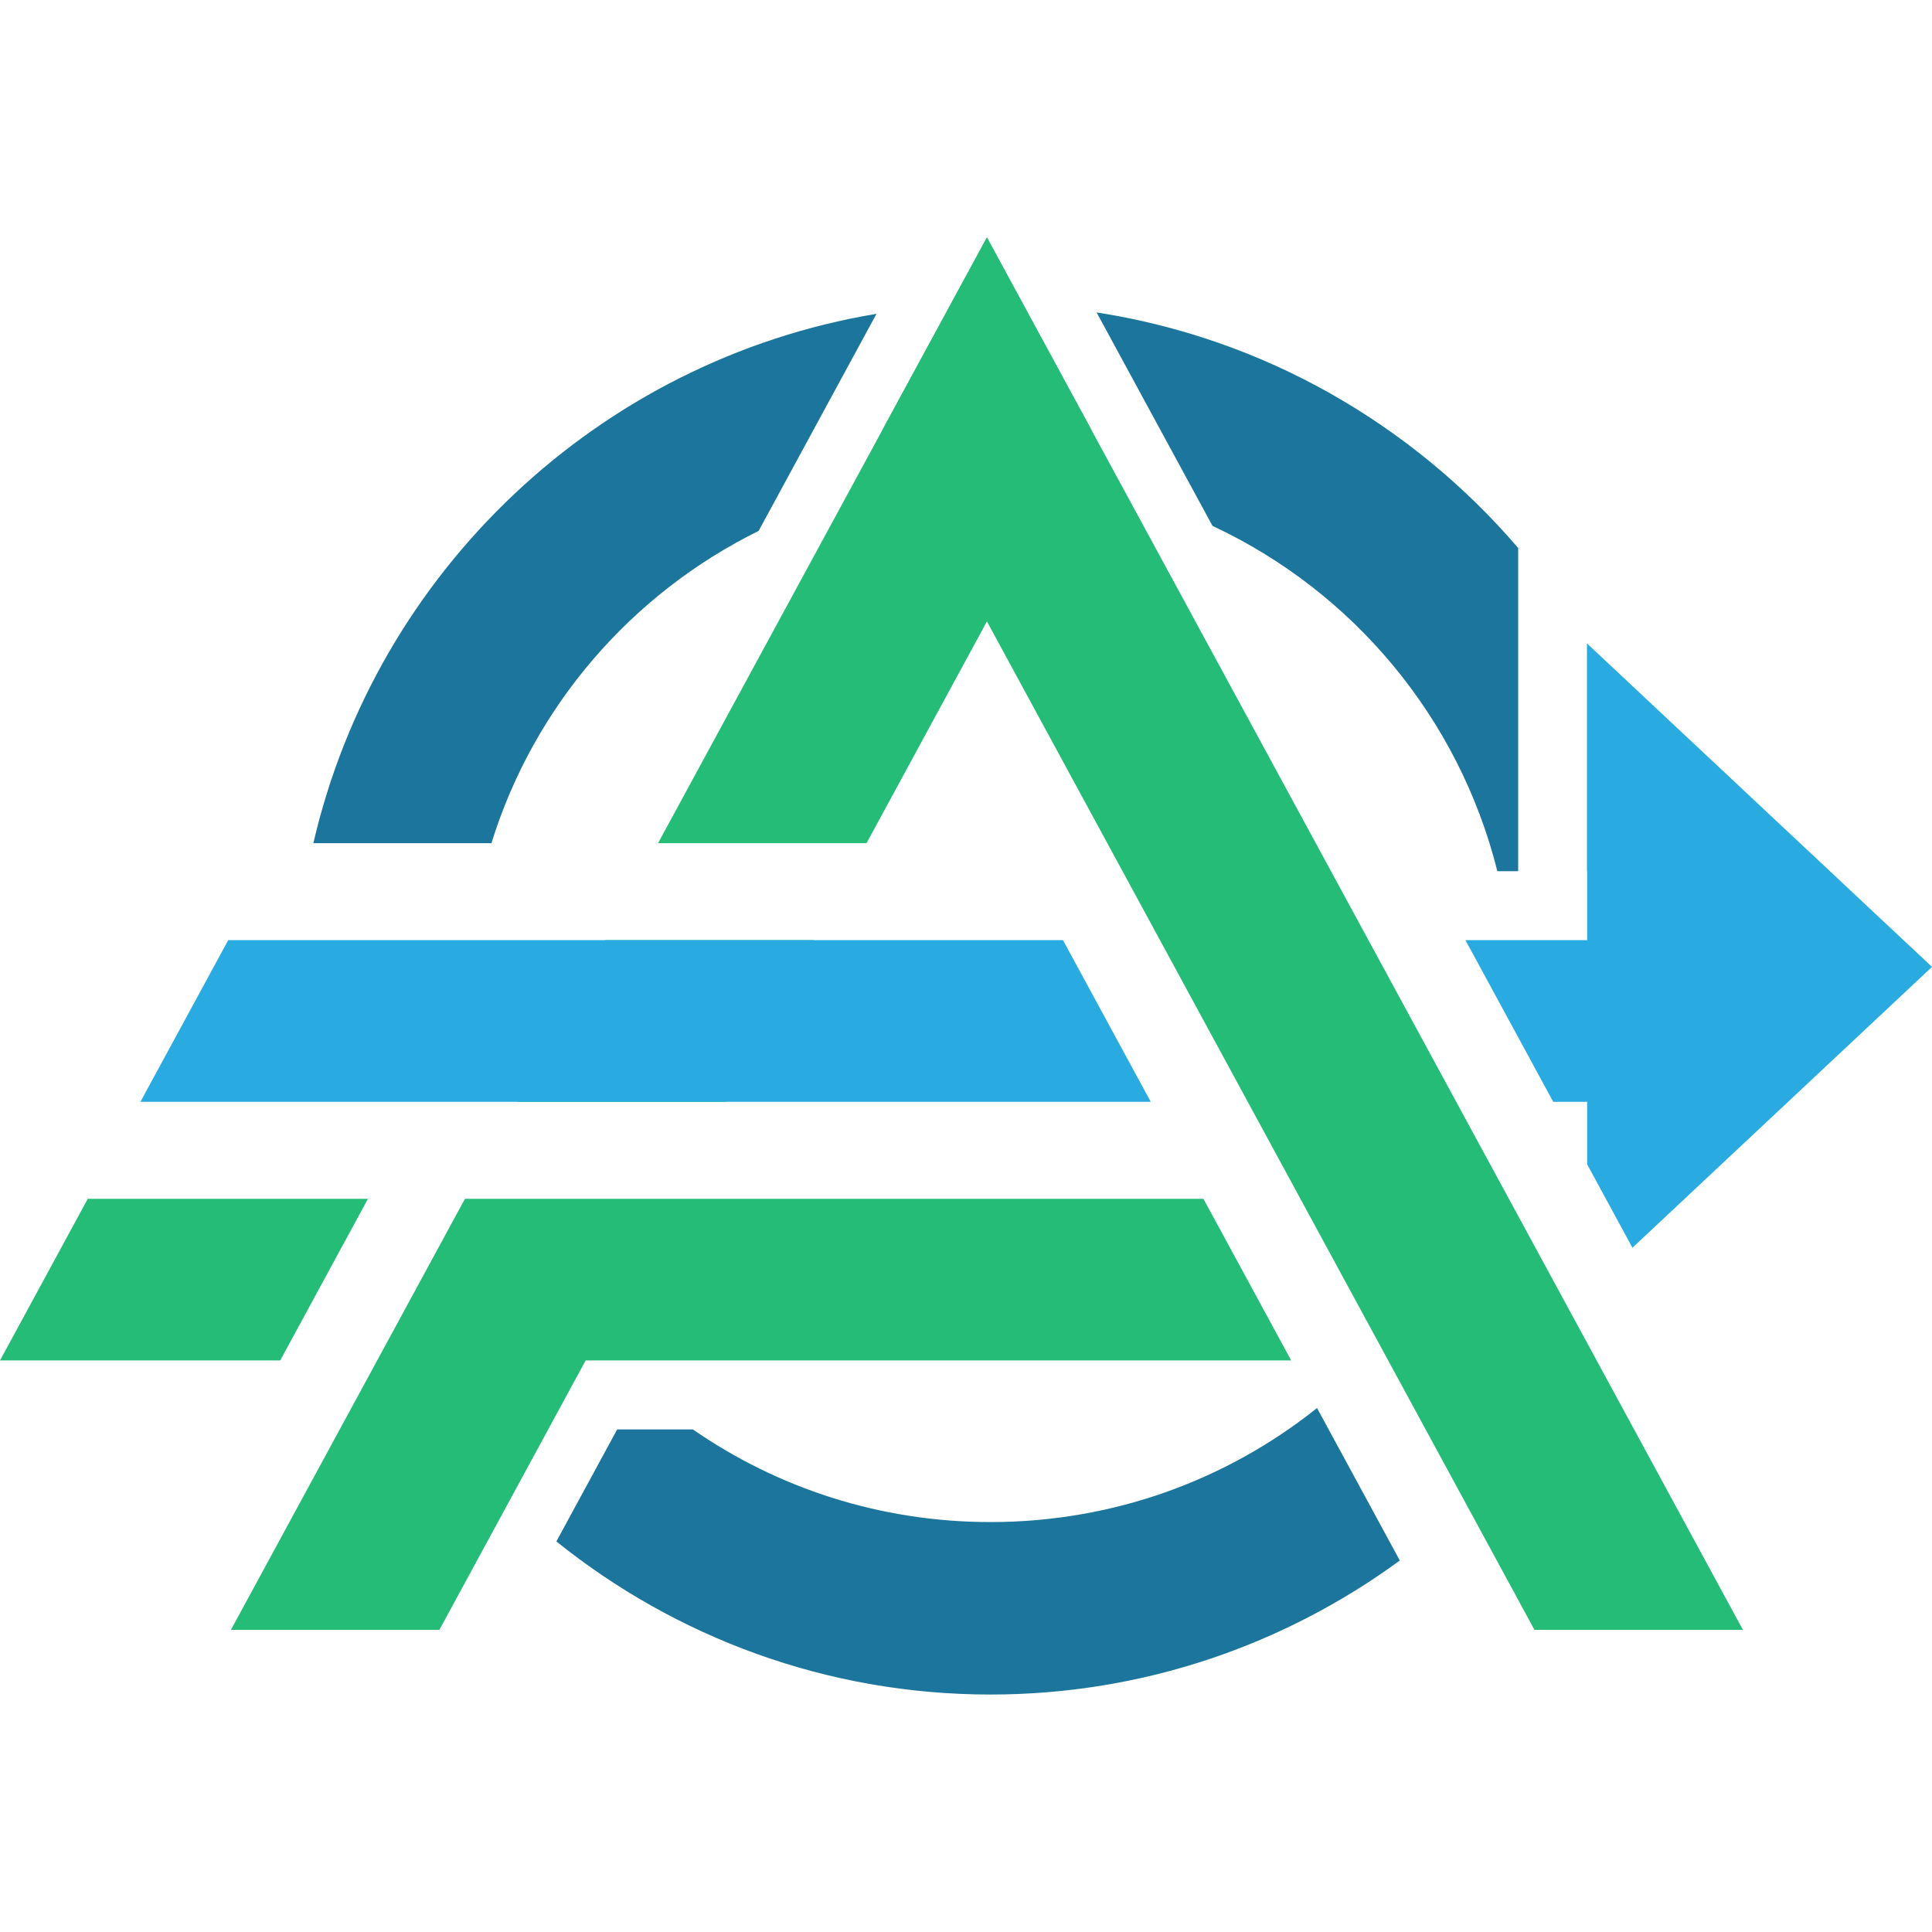
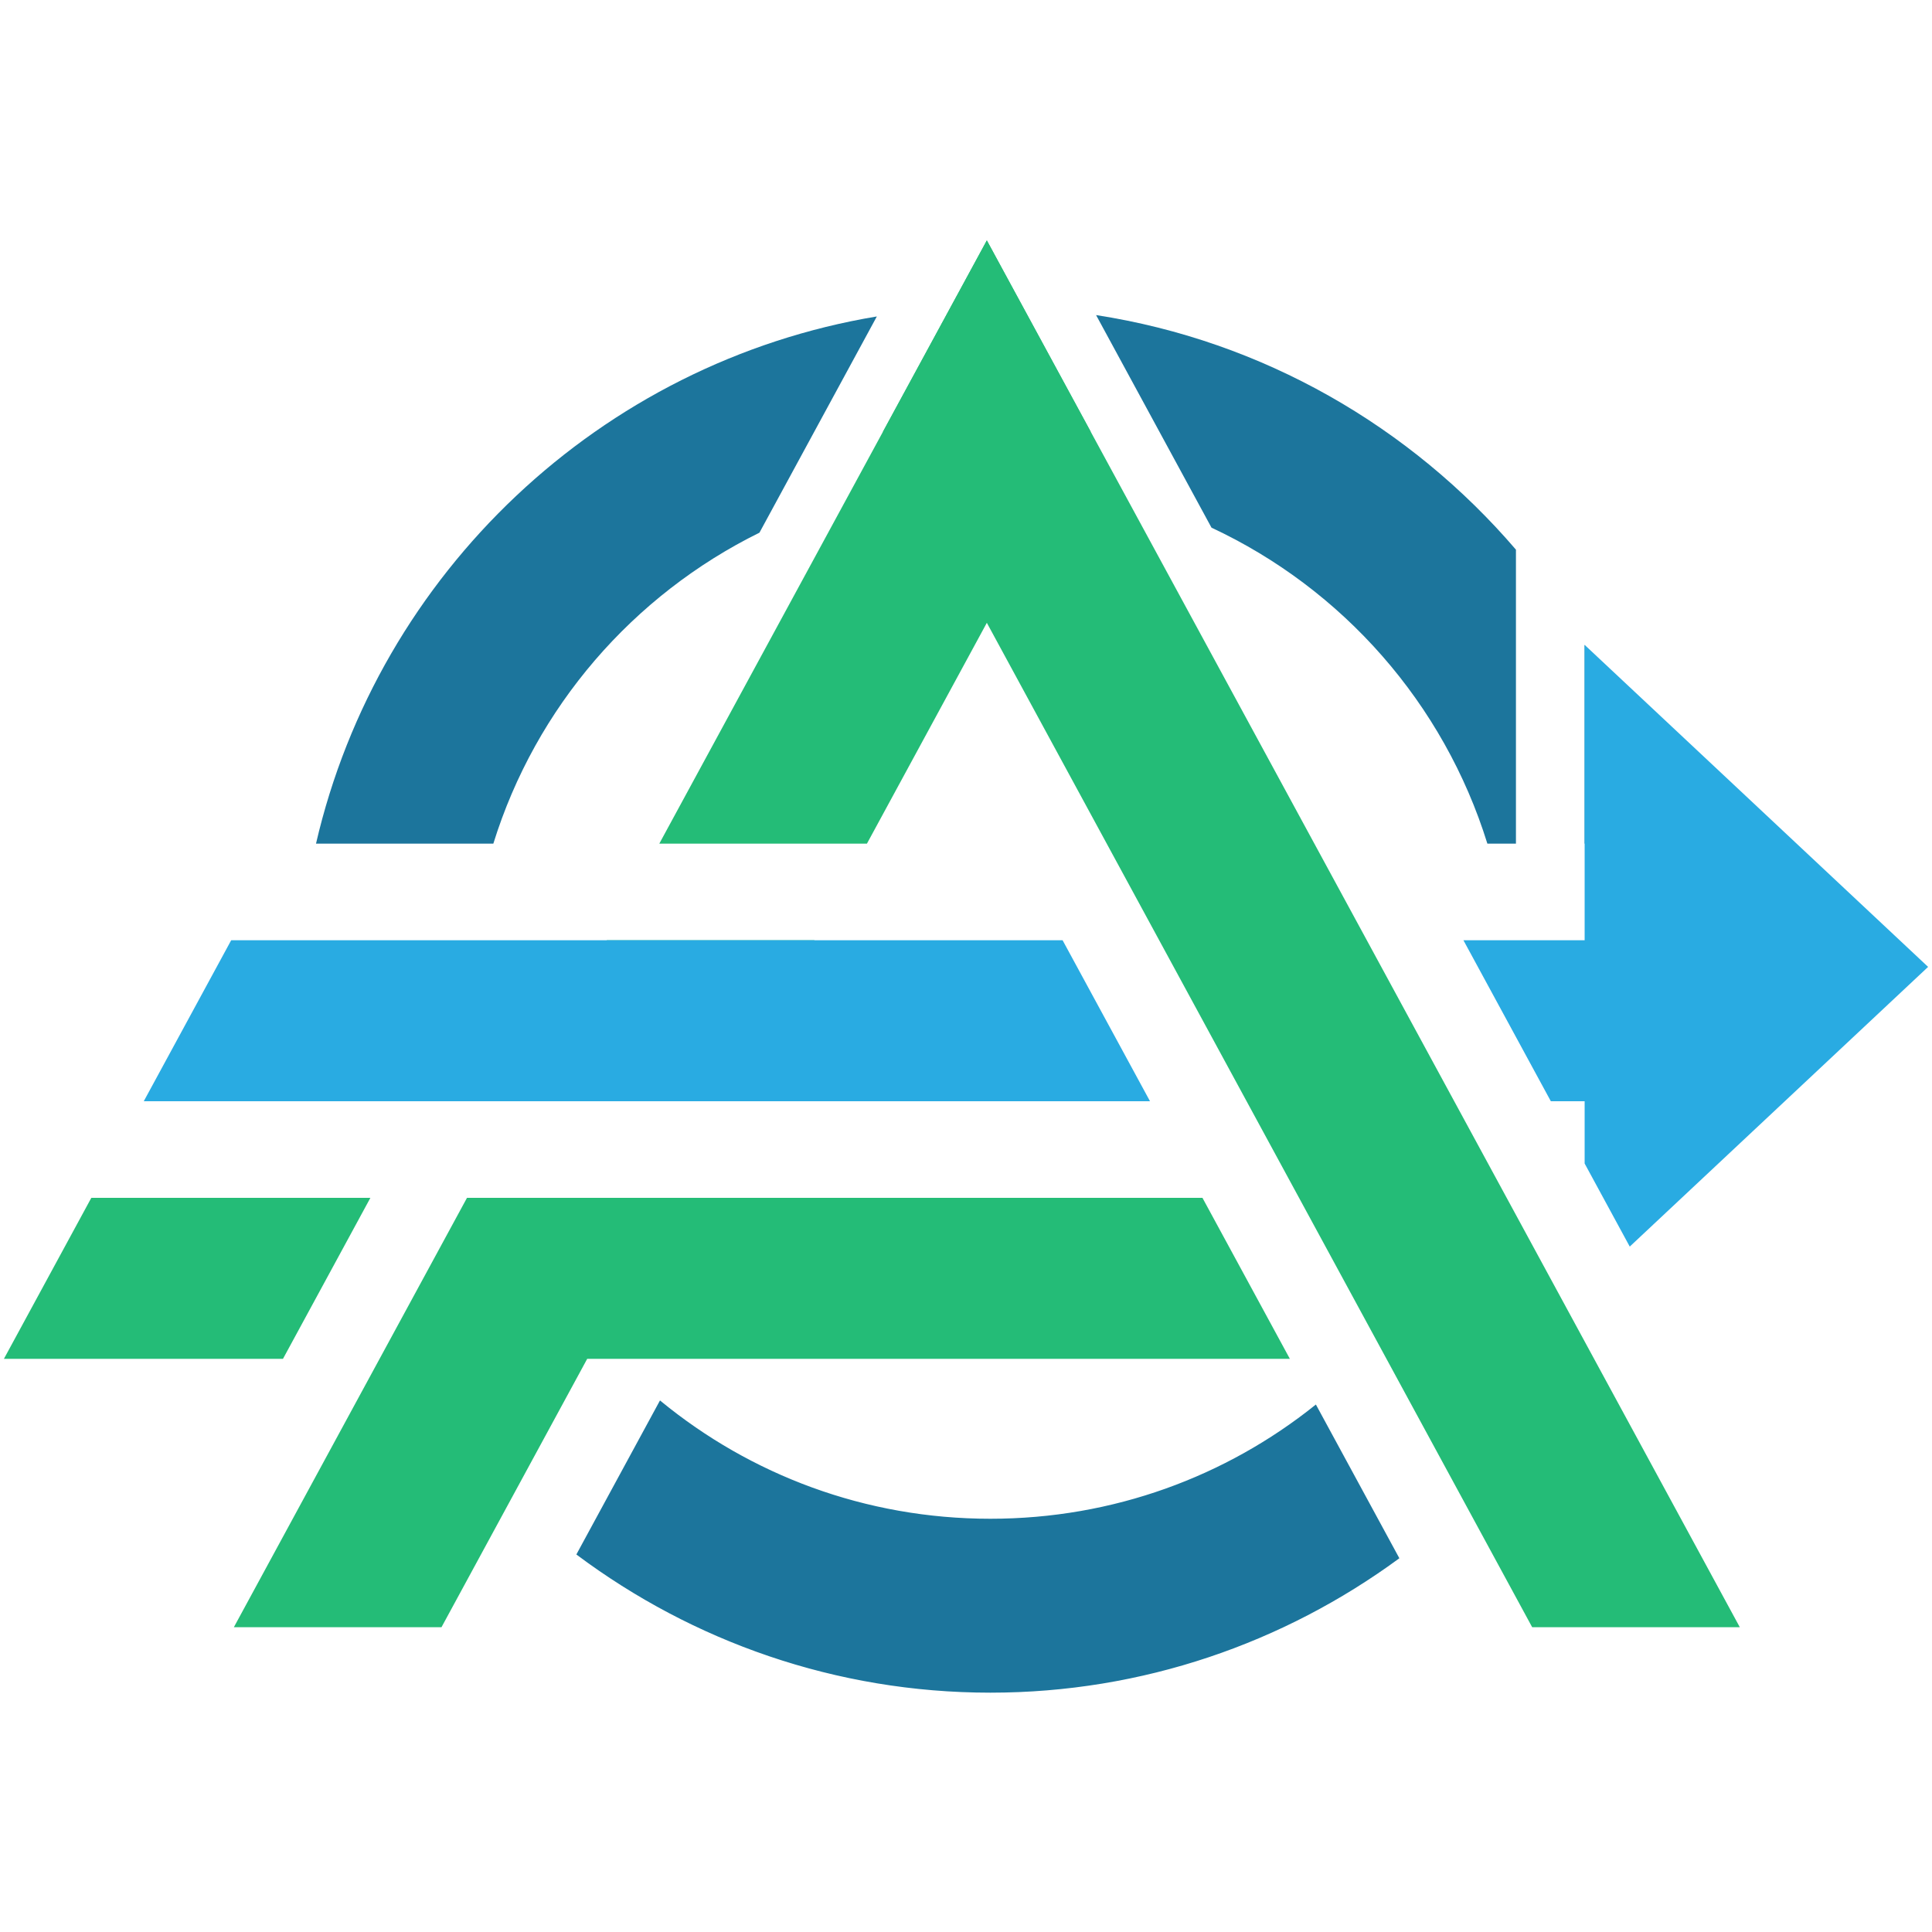
- <svg xmlns="http://www.w3.org/2000/svg" version="1.1" id="ThinkAheadLogo" x="0px" y="0px" width="896.371" height="896.371" viewBox="0 0 896.371 896.371" enable-background="new 0 0 4000 2000" xml:space="preserve">
+ <svg xmlns="http://www.w3.org/2000/svg" version="1.1" id="ThinkAheadLogo" x="0px" y="0px" width="900" height="900" viewBox="0 0 900 900" enable-background="new 0 0 4000 2000" xml:space="preserve">
  <defs id="defs28">
    </defs>
-   <g id="text" transform="translate(-1564.993,-271.5045)">
+   <g id="text" transform="translate(-1563.178,-269.6895)">
    <path fill-rule="evenodd" clip-rule="evenodd" fill="#29abe2" d="m 2608.435,1412.361 c 0,-38.167 0,-73.365 0,-109.567 21.349,0 41.238,0 62.187,0 0,93.433 0,185.997 0,279.668 -20.553,0 -40.424,0 -61.094,0 -0.612,-7.487 -1.16,-14.153 -1.937,-23.646 -25.614,23.374 -53.579,32.157 -85.697,23.133 -21.78,-6.121 -38.803,-19.292 -51.997,-37.197 -29.473,-39.995 -26.431,-94.736 6.671,-130.772 17.603,-19.165 39.476,-28.717 65.283,-30.567 26.062,-1.869 46.027,10.748 66.584,28.948 z m -98.233,69.67 c -0.44,28.466 18.907,50.786 44.274,51.074 28.304,0.326 51.386,-20.724 52.226,-47.627 0.884,-28.289 -20.334,-51.25 -47.622,-51.536 -27.935,-0.292 -48.441,19.884 -48.878,48.089 z" id="path11" />
    <path fill-rule="evenodd" clip-rule="evenodd" fill="#29abe2" d="m 2067.071,1520.65 c 14.036,7.691 28.612,15.68 43.19,23.668 -19.896,36.9 -84.111,52.724 -130.166,32.244 -49.23,-21.892 -71.603,-72.276 -53.966,-127.33 16.148,-50.406 71.824,-77.142 127.821,-63.24 51.135,12.693 80.33,60.189 71.132,118.082 -46.837,0 -94.017,0 -141.372,0 4.029,37.702 43.327,45.137 83.361,16.576 z m 1.257,-52.185 c -3.826,-24.777 -20.905,-38.089 -46.146,-37.455 -23.558,0.59 -39.666,14.873 -41.483,37.455 28.902,0 57.75,0 87.629,0 z" id="path17" />
    <path fill-rule="evenodd" clip-rule="evenodd" fill="#29abe2" d="m 2326.23,1466.555 c 0.136,-12.847 -4.632,-21.313 -15.675,-26.697 -19.519,-9.52 -39.227,-7.97 -59.088,-1.814 -5.609,1.734 -10.995,4.193 -17.443,6.694 -11.689,-9.5 -23.445,-19.056 -36.613,-29.759 14.497,-14.232 31.797,-22.01 50.053,-27.322 25.088,-7.301 50.72,-7.352 76.189,-1.644 43.292,9.7 65.873,37.364 66.887,81.76 0.362,15.797 0.885,31.652 0.01,47.405 -1.24,22.289 0.687,42.206 30.535,49.225 -15.521,13.537 -30.251,21.767 -46.517,23.457 -18.844,1.959 -27.121,-15.266 -38.632,-27.952 -2.86,2.403 -5.799,4.698 -8.544,7.206 -31.457,28.729 -83.52,28.018 -115.11,-0.688 -32.421,-29.462 -23.773,-83.645 16.534,-98.816 31.923,-12.019 63.538,-11.805 97.416,-1.055 z m -0.681,35.346 c -10.586,-0.762 -20.38,-2.09 -30.156,-1.97 -7.77,0.094 -15.888,0.855 -23.182,3.31 -9.73,3.278 -17.771,9.808 -16.945,21.492 0.83,11.73 8.41,18.339 19.518,21.208 29.76,7.696 53.188,-11.836 50.765,-44.04 z" id="path15" />
    <path fill-rule="evenodd" clip-rule="evenodd" fill="#29abe2" d="m 1861.686,1582.395 c -19.119,0 -38.087,0 -58.452,0 -0.25,-5.698 -0.667,-10.993 -0.683,-16.288 -0.098,-30.12 0.146,-60.241 -0.202,-90.357 -0.361,-31.34 -22.26,-48.259 -52.466,-39.5 -32.733,9.495 -36.522,20.854 -35.499,44.147 1.275,29.073 0.226,58.249 0.184,87.381 -0.01,4.792 0,9.584 0,15.176 -21.026,0 -40.122,0 -60.563,0 0,-93.419 0,-186.385 0,-280.324 19.828,0 39.276,0 60.297,0 0,33.92 0,67.312 0,103.263 5.426,-2.852 8.771,-4.236 11.716,-6.219 24.023,-16.155 50.651,-19.677 78.027,-13.403 32.687,7.49 54.408,29.513 56.837,62.329 3.258,44.025 0.806,88.473 0.806,133.795 z" id="path14" />
    <path fill-rule="evenodd" clip-rule="evenodd" fill="#29abe2" d="m 1446.188,1312.641 c 16.073,0 31.292,0 48.989,0 36.649,88.928 73.556,178.481 111.198,269.814 -22.323,0 -42.593,0 -63.623,0 -6.008,-15.186 -11.945,-30.191 -17.929,-45.314 -37.688,0 -74.599,0 -112.279,0 -6.107,15.207 -12.115,30.163 -18.416,45.849 -20.883,0 -41.37,0 -64.75,0 36.211,-91.761 77.888,-179.619 116.81,-270.349 z m 24.541,97.983 c -1.168,0.067 -2.336,0.134 -3.502,0.198 -9.429,23.103 -18.859,46.204 -28.907,70.824 20.749,0 39.521,0 60.186,0 -9.654,-24.682 -18.716,-47.851 -27.777,-71.022 z" id="path12" />
    <path fill-rule="evenodd" clip-rule="evenodd" fill="#29abe2" d="m 2289.155,1251.961 c -4.656,4.301 -8.566,7.914 -12.337,11.398 -0.367,7.921 -0.705,15.248 -1.098,23.716 -8.119,0 -15.697,0 -24.501,0 0,-31.244 0,-62.485 0,-94.929 7.354,0 14.466,0 23.399,0 0,13.182 0,26.697 0,38.633 14.648,-13.269 29.241,-26.486 43.701,-39.584 10.168,0 19.33,0 31.629,0 -14.72,16.277 -27.754,30.689 -41.514,45.904 13.094,15.996 26.318,32.148 41.16,50.277 -11.359,0 -20.339,0 -31.742,0 -8.48,-10.468 -18.285,-22.567 -28.697,-35.415 z" id="path21" />
    <path fill-rule="evenodd" clip-rule="evenodd" fill="#29abe2" d="m 2095.016,1287.334 c 0,-33.093 0,-63.589 0,-95.228 6.754,0 12.895,0 18.916,0 18.597,17.856 37.404,35.915 58.016,55.708 0,-18.828 0,-36.49 0,-55.293 9.189,0 16.256,0 24.776,0 0,31.07 0,62.352 0,95.482 -6.214,0.277 -12.824,0.572 -16.839,0.75 -20.839,-19.338 -39.918,-37.041 -60.072,-55.745 0,17.919 0,35.734 0,54.325 -9.366,10e-4 -16.85,10e-4 -24.797,10e-4 z" id="path19" />
    <path fill-rule="evenodd" clip-rule="evenodd" fill="#29abe2" d="m 2037.219,1288.395 c -8.582,0 -15.886,0 -24.628,0 0,-31.936 0,-63.497 0,-95.955 7.983,0 15.666,0 24.628,0 0,31.317 0,62.9 0,95.955 z" id="path23" />
    <path fill-rule="evenodd" clip-rule="evenodd" fill="#29abe2" d="m 1931.717,1191.751 c 9.999,0 17.217,0 25.333,0 0,32.175 0,63.452 0,95.706 -8.277,0 -15.852,0 -25.235,0 0,-12.084 0,-23.638 0,-35.994 -17.265,0 -32.736,0 -49.882,0 0,12.126 0,23.698 0,36.095 -8.839,0 -16.03,0 -24.531,0 0,-31.82 0,-63.481 0,-95.813 7.995,0 15.251,0 24.133,0 0.547,11.367 1.08,22.424 1.667,34.623 15.985,0 31.355,0 48.515,0 0,-11.446 0,-22.536 0,-34.617 z" id="path20" />
    <path fill-rule="evenodd" clip-rule="evenodd" fill="#29abe2" d="m 1812.308,1191.923 c 0,8.689 0,15.456 0,23.433 -10.774,0.479 -20.902,0.925 -32.729,1.445 0,23.426 0,46.4 0,70.488 -9.771,0 -17.816,0 -27.658,0 0,-22.98 0,-45.908 0,-69.922 -11.864,-0.569 -22.054,-1.059 -33.472,-1.607 0,-7.912 0,-15.385 0,-23.837 31.38,0 62.169,0 93.859,0 z" id="path22" />
  </g>
-   <g id="old" style="display:none" transform="translate(-98.057,111.1955)">
+   <g id="old" style="display:none" transform="translate(-96.242,113.0105)">
    <path fill-rule="evenodd" clip-rule="evenodd" fill="#22b573" d="m 368.712,523.725 c -22.951,41.188 -44.813,80.429 -66.819,119.927 h -95.732 c 36.477,-65.897 75.572,-130.414 110.816,-194.091 h 326.155 c 13.464,24.404 26.262,47.601 40.915,74.164 z" id="path4" style="display:none;fill:#21ae6e;fill-opacity:1" />
    <path fill-rule="evenodd" clip-rule="evenodd" fill="#22b573" d="m 904.957,643.656 c -34.113,0 -65.707,0 -98.855,0 -83.582,-153.657 -167.493,-307.923 -252.825,-464.799 -19.024,34.539 -36.577,66.397 -54.532,98.987 -30.424,0 -60.944,0 -94.212,0 50.561,-93.047 100.473,-184.9 150.976,-277.844 116.674,214.905 232.495,428.239 349.448,643.656 z" id="path2" style="display:none;fill:#21ae6e;fill-opacity:1" />
    <g id="g19" style="display:inline" transform="translate(96.62086,-114.239)">
      <path fill="#123c5e" d="m 658.261,327.808 c 25.476,36.151 41.342,79.535 43.848,126.407 10.709,24.084 18.084,34.896 23.84,43.084 V 283.983 c -4.305,-6.061 -8.727,-11.981 -13.317,-17.756 -18.88,19.861 -36.864,40.51 -54.371,61.581 z" id="path10" style="display:none;fill:#123d60;fill-opacity:1" />
    </g>
    <path id="path13" style="display:none;fill:#29abe2;fill-opacity:1" d="m 241.801,277.844 c -0.748,3.128 -1.463,6.268 -2.115,9.434 h 82.975 c 0.905,-3.178 1.932,-6.307 2.963,-9.434 z" />
    <path fill="#29abe2" d="m 693.792,552.539 c -39.344,27.875 -85.396,43.076 -137.529,43.076 -51.139,0 -98.62,-15.643 -137.794,-43.076 h -52.461 l -23.69,42.567 c 26.219,23.231 55.773,41.982 88.113,55.661 39.877,16.866 82.212,25.488 125.832,25.488 43.618,0 85.956,-8.52 125.832,-25.389 21.812,-9.225 32.945,-15.348 52.056,-28.963" id="path9" style="display:inline;fill:#1d77a0;fill-opacity:1" />
    <path id="path1" style="display:inline;fill:#1d77a0;fill-opacity:1" d="m 606.318,33.689 54.412,100.24 c 78.014,37.339 133.14,115.131 138,206.047 7.833,8.341 14.513,17.931 19.334,28.395 v -204.75 C 807.902,149.817 797.061,136.727 784.851,124.517 755.178,94.844 720.601,71.543 682.107,55.261 657.678,44.929 632.321,37.726 606.318,33.689 Z" />
    <path id="path16" style="fill:#1d77a0;fill-opacity:1" d="m 504.403,34.055 c -25.371,4.064 -50.114,11.158 -73.975,21.25 -38.496,16.282 -73.059,39.562 -102.732,69.234 -29.673,29.672 -52.976,64.403 -69.256,102.898 -6.987,16.518 -12.525,33.198 -16.639,50.406 h 83.822 c 20.489,-62.117 65.523,-113.794 123.691,-142.494 z" />
    <path id="rect49" style="display:inline;fill:#21ae6e;fill-opacity:1;stroke:none;stroke-width:1.617;stroke-opacity:1" d="m 136.964,449.561 c -13.411,24.655 -26.967,49.575 -40.342,74.164 H 222.757 c 14.374,-24.851 28.612,-49.594 42.211,-74.164 z" />
    <path id="path3" style="display:inline;fill:#29abe2;fill-opacity:1" d="m 204.7,325.032 c -13.877,25.511 -27.673,50.874 -41.496,76.287 H 628.075 C 612.954,375.16 598.469,350.09 583.991,325.032 Z" />
    <path fill-rule="evenodd" clip-rule="evenodd" fill="#29abe2" d="m 839.931,183.914 c 0,5.816 -0.01,23.529 0,29.346 0.08,59.907 1.057,149.568 -0.149,209.449 l 23.571,44.595 c 46.887,-45.013 91.897,-88.227 138.002,-132.493" id="path28" style="display:inline" />
    <path id="path24" style="display:inline;fill:#29abe2;fill-opacity:1" d="m 797.443,325.032 c 0.571,4.94 1.018,9.918 1.287,14.943 v 7.119 c 6.446,11.872 12.89,23.741 19.334,35.611 v -57.674 h -19.334 z" />
    <g id="flash-lines" style="display:none" transform="translate(109.7629,-107.669)">
      <path id="path48" d="m 0,558.043 v 54.842 h 117.984 c 9.749,-17.457 19.512,-34.939 29.221,-52.328 -2.343,-1.548 -3.121,-2.514 -3.9,-2.514 -44.432,-0.021 -93.873,-0.006 -143.305,0 z m -148.773,10.49 c -0.006,0.029 -0.011,0.057 -0.018,0.086 0.006,-0.029 0.011,-0.058 0.018,-0.086 z m -0.83,23.002 c 0.048,6.829 0.197,13.879 0.197,21.35 0,-7.47 -0.15,-14.521 -0.197,-21.35 z" style="display:inline;fill:#22b573;fill-opacity:1" />
      <path id="path43" d="m 0,558.043 v 54.842 h 117.984 c 9.749,-17.457 19.512,-34.939 29.221,-52.328 -2.343,-1.548 -3.121,-2.514 -3.9,-2.514 -44.432,-0.021 -93.873,-0.006 -143.305,0 z m -148.773,10.49 c -0.006,0.029 -0.011,0.057 -0.018,0.086 0.006,-0.029 0.011,-0.058 0.018,-0.086 z m -0.83,23.002 c 0.048,6.829 0.197,13.879 0.197,21.35 0,-7.47 -0.15,-14.521 -0.197,-21.35 z" style="fill:#22b573;fill-opacity:1" />
      <path id="path42" d="m 0,432.701 v 76.287 h 518.312 c -15.121,-26.159 -29.606,-51.229 -44.084,-76.287 z" style="display:inline;fill:#29abe2;fill-opacity:1" />
      <path id="path44" style="fill:#29abe2;fill-opacity:1" d="m 49.303,352.604 c -9.102,3e-4 -31.696,0.097 -49.303,0.17 v 42.174 h 49.572 35.832 c 0.652,-3.166 1.367,-6.306 2.115,-9.434 2.669,-11.164 6.003,-22.091 9.877,-32.91 H 92.75 c -4.777,1.6e-4 -17.58,0.066 -25.23,0.096 0.015,-0.035 0.026,-0.061 0.041,-0.096 z m -161.502,0.145 c 4.603,0.095 10.949,0.152 18.402,0.186 -7.453,-0.034 -13.8,-0.091 -18.402,-0.186 z m 43.447,0 c 4.838,0.1 11.839,0.156 19.623,0.193 -7.784,-0.038 -14.785,-0.094 -19.623,-0.193 z" />
      <path id="path45" style="display:inline;fill:#22b573;fill-opacity:1;stroke:none;stroke-width:1.035;stroke-opacity:1" d="m -134.453,558.043 c -9.11,0 -14.227,5.24 -14.736,13.471 -0.814,13.169 -0.217,26.43 -0.217,41.371 H 0 v -54.842 c -46.378,0.005 -92.765,0 -134.453,0 z" />
      <path id="path46" style="fill:#29abe2;fill-opacity:1;stroke:none;stroke-width:1.035;stroke-opacity:1" d="m -159.652,432.701 v 76.287 H 0 v -76.287 z" />
      <path id="path47" style="fill:#29abe2;fill-opacity:1;stroke:none;stroke-width:1.035;stroke-opacity:1" d="m -112.199,352.748 v 42.199 H -68.752 0 v -42.174 c -17.544,0.073 -30.082,0.123 -49.129,0.168 -7.784,-0.038 -14.785,-0.094 -19.623,-0.193 v 0.227 c -18.061,0.006 -34.242,-0.037 -43.447,-0.227 z" />
    </g>
    <g id="arrow-right" style="display:inline;fill:#1d77a0;fill-opacity:1" transform="translate(-137.5581)">
      <path id="path51" style="display:none;fill:#1d77a0;fill-opacity:1" d="m 690.13,439.27 c 13.786,25.393 27.624,50.88 41.418,76.287 h 11.934 c 0.268,-23.401 0.292,-49.73 0.234,-76.287 z" transform="translate(234.179,-114.239)" />
      <path id="rect31" style="display:none;fill:#1d77a0;fill-opacity:1" d="m 960.128,169.744 17.361,14.17 -0.149,238.795 -11.613,-21.39 -9.846,-116.123 z" />
      <path fill-rule="evenodd" clip-rule="evenodd" fill="#29abe2" d="m 977.489,183.914 c 0,5.816 -9.747,23.529 -9.737,29.346 0.08,59.907 -2.189,151.732 9.588,209.449 l 23.571,44.595 c 46.887,-45.013 91.897,-88.227 138.002,-132.493" id="path31" style="display:none;fill:#1d77a0;fill-opacity:1" />
    </g>
    <g id="gaps" style="display:none" transform="translate(96.62086,-114.239)">
      <path id="rect14-8" style="fill:#1a1a1a;fill-opacity:0.584;stroke:none;stroke-width:75.97;stroke-dasharray:none;stroke-opacity:0.497" d="m 487.371,439.271 c 14.478,25.058 28.963,50.128 44.084,76.287 h 46.209 c -13.823,-25.413 -27.62,-50.776 -41.496,-76.287 z" />
      <path id="rect25" style="fill:#666666;fill-opacity:1;stroke:none;stroke-width:64.988;stroke-dasharray:none;stroke-opacity:0.497" d="m 168.348,563.801 c -13.599,24.57 -27.837,49.313 -42.211,74.164 h 52.01 c 14.374,-24.851 28.61,-49.594 42.209,-74.164 z" />
      <path id="rect26" style="fill:#666666;fill-opacity:1;stroke:none;stroke-width:115.643;stroke-dasharray:none;stroke-opacity:0.497" d="m 256.037,666.777 c -7.986,14.333 -15.875,28.494 -23.717,42.568 h 13.377 l 23.689,-42.568 z" />
      <path id="rect27" style="fill:#666666;fill-opacity:1;stroke:none;stroke-width:58.896;stroke-dasharray:none;stroke-opacity:0.497" d="m 272.08,637.984 c -5.514,9.896 -10.649,19.113 -16.055,28.814 h 109.277 v -28.814 z" />
      <path id="rect28" style="fill:#666666;fill-opacity:0.642;stroke:none;stroke-width:46.594;stroke-dasharray:none;stroke-opacity:0.497" d="m 407.779,148.295 -55.086,101.293 c -10e-4,6.5e-4 -0.003,0.001 -0.004,0.002 h 32.652 c 18.309,-33.695 36.675,-67.495 55.041,-101.295 z" />
      <path id="rect29" style="fill:#666666;fill-opacity:0.642;stroke:none;stroke-width:43.714;stroke-dasharray:none;stroke-opacity:0.497" d="m 477.18,147.928 c 18.157,33.444 36.292,66.849 54.42,100.24 h 32.51 L 509.697,147.928 Z" />
      <path id="rect34" style="fill:#666666;fill-opacity:0.642;stroke:none;stroke-width:80;stroke-dasharray:none;stroke-opacity:0.497" d="M 721.443,277.859 V 496.945 l 21.717,40.002 c 1.206,-59.881 0.23,-149.542 0.15,-209.449 -0.01,-5.817 0,-23.53 0,-29.346 z" />
    </g>
  </g>
-   <g id="unbroken-objects" style="display:none" transform="translate(-98.057,111.1955)">
-     <path style="color:#000000;display:inline;fill:#1d77a0;fill-opacity:0.498;-inkscape-stroke:none" d="m 606.838,33.768 53.766,99.025 C 743.167,171.371 800.092,254.992 800.092,352.5 c 0,4.193 -0.215,8.329 -0.428,12.467 l 57.643,106.164 C 871.963,434.382 880.105,394.379 880.105,352.5 880.105,191.597 761.247,57.588 606.838,33.768 Z" id="path91" />
-     <path style="color:#000000;display:inline;fill:#000080;fill-opacity:0.497;-inkscape-stroke:none" d="m 557.605,30 c -177.638,0 -322.5,144.862 -322.5,322.5 0,177.638 144.862,322.5 322.5,322.5 177.638,0 322.5,-144.862 322.5,-322.5 C 880.105,174.862 735.243,30 557.605,30 Z m 0,80.016 c 134.394,0 242.486,108.09 242.486,242.484 0,134.394 -108.092,242.484 -242.486,242.484 -134.394,0 -242.484,-108.09 -242.484,-242.484 0,-134.394 108.09,-242.484 242.484,-242.484 z" id="path6-0" />
-     <path id="path82" style="display:inline;fill:#1d77a0;fill-opacity:0.582;stroke-width:114.369;stroke-opacity:0.497" d="m 840,487.5 v -300 l 160,150 z" />
+   <g id="unbroken-objects" style="display:none" transform="translate(-96.242,113.0105)">
+     <path id="path7" style="color:#000000;display:inline;fill:#1c759c;fill-opacity:1;-inkscape-stroke:none" d="m 612.862,655.085 c -41.448,33.113 -94.05,52.91 -151.498,52.91 -51.434,0 -98.961,-15.889 -138.084,-42.984 H 301.161 l -32.051,59.033 c 53.741,40.12 120.277,63.967 192.254,63.967 70.917,0 136.57,-23.139 189.908,-62.184 z" transform="translate(96.242,-113.0105)" />
+     <path style="color:#000000;display:inline;fill:#1c759c;fill-opacity:1;-inkscape-stroke:none" d="m 612.862,655.085 c -41.448,33.113 -94.05,52.91 -151.498,52.91 -51.434,0 -98.961,-15.889 -138.084,-42.984 h -35.119 l -28.217,51.971 c 55.248,44.386 125.302,71.029 201.42,71.029 70.917,0 136.57,-23.139 189.908,-62.184 z" id="circle-bottom" transform="translate(96.242,-113.0105)" />
+     <path id="circle-top-right" style="color:#000000;display:inline;fill:#000000;fill-opacity:0;-inkscape-stroke:none" d="m 510.596,146.778 53.766,99.025 c 65.162,30.447 114.327,88.963 132.168,160.207 h 9.656 V 256.059 C 657.098,198.781 588.381,158.778 510.596,146.778 Z m 227.59,153.637 v 105.596 h 40.146 C 771.209,368.077 757.39,332.461 738.186,300.415 Z" transform="translate(96.242,-113.0105)" />
+     <path style="color:#000000;display:inline;fill:#1c759c;fill-opacity:0.5;-inkscape-stroke:none" d="m 606.838,33.768 53.766,99.025 C 743.167,171.371 800.092,254.992 800.092,352.5 c 0,4.193 -0.215,8.329 -0.428,12.467 l 57.643,106.164 C 871.963,434.382 880.105,394.379 880.105,352.5 880.105,191.597 761.247,57.588 606.838,33.768 Z" id="path91" />
+     <path style="color:#000000;display:inline;fill:#1c759c;fill-opacity:0.5;-inkscape-stroke:none" d="m 557.605,30 c -177.638,0 -322.5,144.862 -322.5,322.5 0,177.638 144.862,322.5 322.5,322.5 177.638,0 322.5,-144.862 322.5,-322.5 C 880.105,174.862 735.243,30 557.605,30 Z m 0,80.016 c 134.394,0 242.486,108.09 242.486,242.484 0,134.394 -108.092,242.484 -242.486,242.484 -134.394,0 -242.484,-108.09 -242.484,-242.484 0,-134.394 108.09,-242.484 242.484,-242.484 z" id="path6-0" />
+     <path id="path82" style="display:inline;fill:#29abe2;fill-opacity:0.5;stroke-width:114.369;stroke-opacity:0.497" d="m 840,487.5 v -300 l 160,150 z" />
  </g>
-   <g id="g1" style="display:none" transform="translate(-98.057,111.1955)">
+   <g id="g1" style="display:none" transform="translate(-96.242,113.0105)">
    <path id="path76" style="display:inline;fill:#1a1a1a;fill-opacity:0.584;stroke:none;stroke-width:86.05;stroke-dasharray:none;stroke-opacity:0.497" d="M 569.959,24.783 906.709,645 H 938.709 L 601.959,24.783 Z" />
    <path id="path75" style="display:inline;fill:#1a1a1a;fill-opacity:0.584;stroke:none;stroke-width:86.05;stroke-dasharray:none;stroke-opacity:0.497" d="M 569.959,24.783 906.709,645 h 45 L 614.959,24.783 Z" />
+     <path id="path37" style="display:inline;fill:#1a1a1a;fill-opacity:0.584;stroke:none;stroke-width:86.05;stroke-dasharray:none;stroke-opacity:0.497" d="M 428.238,24.783 764.988,645 h 45 L 473.238,24.783 Z" />
+     <path id="path5" style="display:inline;fill:#1a1a1a;fill-opacity:0.584;stroke:none;stroke-width:86.05;stroke-dasharray:none;stroke-opacity:0.497" d="M 555.947,177.115 301.908,645 H 346.908 L 584.947,206.584 Z" />
    <path id="path60" style="display:inline;fill:#1a1a1a;fill-opacity:0.584;stroke:none;stroke-width:86.05;stroke-dasharray:none;stroke-opacity:0.497" d="M 555.947,177.115 301.908,645 h 32 L 571.947,206.584 Z" />
    <path id="path58" style="display:inline;fill:#1a1a1a;fill-opacity:0.584;stroke:none;stroke-width:86.05;stroke-dasharray:none;stroke-opacity:0.497" d="M 509.936,24.783 173.188,645 h 32 L 541.936,24.783 Z" />
    <path id="path39" style="display:inline;fill:#1a1a1a;fill-opacity:0.584;stroke:none;stroke-width:86.05;stroke-dasharray:none;stroke-opacity:0.497" d="M 496.936,24.783 160.188,645 h 44.999 L 541.936,24.783 Z" />
    <path id="path87" style="display:inline;fill:#4d4d4d;fill-opacity:0.582;stroke-width:57.225;stroke-opacity:0.497" d="m 802.428,139.582 h 32 v 397.638 h -32 z" />
    <path id="rect82" style="display:inline;fill:#4d4d4d;fill-opacity:0.582;stroke-width:57.225;stroke-opacity:0.497" d="m 808,139.582 h 32 v 397.638 h -32 z" />
    <path id="path62" style="display:inline;fill:#333333;fill-opacity:0.584;stroke:none;stroke-width:65.26;stroke-dasharray:none;stroke-opacity:0.497" d="m 75.02,520 v 32 h 601.804 l 2.9e-4,-32 z" />
-     <path id="path37" style="display:inline;fill:#1a1a1a;fill-opacity:0.584;stroke:none;stroke-width:86.05;stroke-dasharray:none;stroke-opacity:0.497" d="M 428.238,24.783 764.988,645 h 45 L 473.238,24.783 Z" />
    <path id="path55" style="display:inline;fill:#1a1a1a;fill-opacity:0.584;stroke:none;stroke-width:56.477;stroke-dasharray:none;stroke-opacity:0.497" d="m 135.121,400 v 45 h 530.844 l -24.723,-45 z" />
    <path id="path54" style="fill:#1a1a1a;fill-opacity:0.584;stroke:none;stroke-width:56.477;stroke-dasharray:none;stroke-opacity:0.497" d="m 145.121,280 v 45 h 486.844 l -40.723,-45 z" />
-     <path id="path97" style="display:inline;fill:#1a1a1a;fill-opacity:0.584;stroke:none;stroke-width:29.349;stroke-dasharray:none;stroke-opacity:0.497" d="m 737.178,293 v 32 h 169.427 l 7e-5,-32 z" />
+     <path id="path97" style="display:inline;fill:#1a1a1a;fill-opacity:0.584;stroke:none;stroke-width:34.804;stroke-dasharray:none;stroke-opacity:0.497" d="m 737.178,280 v 45 h 169.427 l 7e-5,-45 z" />
+     <path id="path8" style="display:inline;fill:#1a1a1a;fill-opacity:0.584;stroke:none;stroke-width:29.349;stroke-dasharray:none;stroke-opacity:0.497" d="m 737.178,293 v 32 h 169.427 l 7e-5,-32 z" />
    <path id="path49" style="display:inline;fill:#1a1a1a;fill-opacity:0.584;stroke:none;stroke-width:86.05;stroke-dasharray:none;stroke-opacity:0.497" d="M 326.936,24.783 -9.812,645 h 40 L 366.936,24.783 Z" />
  </g>
-   <rect style="display:none;fill:#008000;fill-opacity:1;stroke:none;stroke-width:1.694;stroke-opacity:1" id="background" width="896.371" height="896.371" x="0" y="0" />
-   <path id="flash" style="display:inline;fill:#24bc77;fill-opacity:1;stroke:none;stroke-width:46.333;stroke-dasharray:none;stroke-opacity:0.497" d="m 40.72,556.196 -40.72,75 H 130 l 40.72,-75 z" />
-   <path style="color:#000000;display:inline;fill:#1c759c;fill-opacity:1;-inkscape-stroke:none" d="m 611.047,653.27 c -41.448,33.113 -94.05,52.91 -151.498,52.91 -51.434,0 -98.961,-15.889 -138.084,-42.984 h -35.119 l -28.217,51.971 c 55.248,44.386 125.302,71.029 201.42,71.029 70.917,0 136.57,-23.139 189.908,-62.184 z" id="circle-bottom" />
-   <path id="circle-top-right" style="color:#000000;display:inline;fill:#1c759c;fill-opacity:1;-inkscape-stroke:none" d="m 508.781,144.963 53.766,99.025 c 65.162,30.447 114.327,88.963 132.168,160.207 h 9.656 V 254.244 C 655.283,196.966 586.566,156.963 508.781,144.963 Z m 227.59,153.637 v 105.596 h 40.146 C 769.394,366.262 755.575,330.646 736.371,298.6 Z" />
-   <path style="color:#000000;display:inline;fill:#1c759c;fill-opacity:1;-inkscape-stroke:none" d="M 406.654,145.6 C 277.89,167.011 174.544,265.148 145.39,391.196 h 82.607 c 19.782,-63.691 65.078,-115.804 123.971,-144.873 z" id="circle-top-left" />
-   <path id="a-left" style="display:inline;fill:#24bc77;fill-opacity:1;stroke:none;stroke-width:86.05;stroke-dasharray:none;stroke-opacity:0.497" d="m 457.892,110.176 -14.01,25.803 h -0.004 L 305.308,391.196 h 0.002 96.719 0.002 l 104.221,-191.951 -0.002,-0.002 0.002,-0.002 -34.348,-63.262 h -0.002 z m -177.018,326.02 -40.721,75 h 96.721 l 40.723,-75 h -96.721 z m -65.154,120 -108.59,200 h 96.721 l 67.869,-125 h 327.342 l -40.723,-75 H 312.443 221.621 215.722 Z" />
-   <path id="a-right" style="display:inline;fill:#24bc77;fill-opacity:1;stroke:none;stroke-width:126.119;stroke-dasharray:none;stroke-opacity:0.497" d="m 457.892,110.176 -14.01,25.803 h -0.004 l -34.348,63.262 0.002,0.002 -0.002,0.002 302.4,556.951 h 96.721 L 471.904,135.979 h -0.002 z" />
-   <path id="arrow-bar" style="fill:#29abe2;fill-opacity:1;stroke:none;stroke-width:72.911;stroke-dasharray:none;stroke-opacity:0.497" d="m 105.875,436.196 -40.721,75 H 533.908 l -40.723,-75 z" />
-   <path id="arrowhead-bar" style="fill:#29abe2;fill-opacity:1;stroke:none;stroke-width:72.911;stroke-dasharray:none;stroke-opacity:0.497" d="m 679.908,436.196 40.721,75 H 821.943 v -75 z" />
-   <path id="arrowhead" style="display:inline;fill:#29abe2;fill-opacity:1;stroke-width:114.369;stroke-opacity:0.497" d="M 736.371,298.6 V 540.19 L 757.386,578.897 896.371,448.6 Z" />
+   <rect style="display:none;fill:#008000;fill-opacity:1;stroke:none;stroke-width:1.701;stroke-opacity:1" id="background" width="900" height="900" x="0" y="0" />
+   <g id="g40">
+     <path id="flash" style="display:inline;fill:#24bc77;fill-opacity:1;stroke:none;stroke-width:46.333;stroke-dasharray:none;stroke-opacity:0.497" d="m 42.535,558.011 -40.72,75 H 131.815 l 40.72,-75 z" />
+     <path id="path25" style="color:#000000;display:inline;fill:#1c759c;fill-opacity:1;stroke:#1c759c;stroke-opacity:1;-inkscape-stroke:none" d="m 307.598,653.153 -38.463,70.844 c 53.744,40.126 120.251,64.014 192.229,64.014 70.925,0 136.54,-23.193 189.867,-62.26 l -38.391,-70.705 c -41.441,33.126 -94.024,52.949 -151.477,52.949 -58.526,0 -111.982,-20.588 -153.766,-54.842 z" />
+     <path id="path18" style="color:#000000;display:inline;fill:#1c759c;fill-opacity:1;-inkscape-stroke:none" d="m 510.596,146.778 53.766,99.025 c 61.153,28.574 108.213,81.87 128.52,147.207 h 13.305 V 256.059 C 657.098,198.781 588.381,158.778 510.596,146.778 Z m 227.59,153.637 v 92.596 h 37.398 c -7.652,-33.079 -20.405,-64.239 -37.398,-92.596 z" />
+     <path style="color:#000000;display:inline;fill:#1c759c;fill-opacity:1;-inkscape-stroke:none" d="M 408.469,147.415 C 279.705,168.826 176.359,266.963 147.205,393.011 h 82.607 c 19.782,-63.691 65.078,-115.804 123.971,-144.873 z" id="circle-top-left" />
+     <path id="a-left" style="display:inline;fill:#24bc77;fill-opacity:1;stroke:none;stroke-width:86.05;stroke-dasharray:none;stroke-opacity:0.497" d="m 459.707,111.991 -14.01,25.803 h -0.004 L 307.123,393.011 h 0.002 96.719 0.002 l 104.221,-191.951 -0.002,-0.002 0.002,-0.002 -34.348,-63.262 h -0.002 z m -177.018,326.02 -40.721,75 h 96.721 l 40.723,-75 h -96.721 z m -65.154,120 -108.59,200 h 96.721 l 67.869,-125 h 327.342 l -40.723,-75 H 314.258 223.436 217.537 Z" />
+     <path id="a-right" style="display:inline;fill:#24bc77;fill-opacity:1;stroke:none;stroke-width:126.119;stroke-dasharray:none;stroke-opacity:0.497" d="m 459.707,111.991 -14.01,25.803 h -0.004 l -34.348,63.262 0.002,0.002 -0.002,0.002 302.4,556.951 h 96.721 L 473.719,137.794 h -0.002 z" />
+     <path id="arrow-bar" style="fill:#29abe2;fill-opacity:1;stroke:none;stroke-width:72.911;stroke-dasharray:none;stroke-opacity:0.497" d="m 107.69,438.011 -40.721,75 H 535.723 l -40.723,-75 z" />
+     <path id="arrowhead-bar" style="fill:#29abe2;fill-opacity:1;stroke:none;stroke-width:72.911;stroke-dasharray:none;stroke-opacity:0.497" d="m 681.723,438.011 40.721,75 H 823.758 v -75 z" />
+     <path id="arrowhead" style="display:inline;fill:#29abe2;fill-opacity:1;stroke-width:114.369;stroke-opacity:0.497" d="M 738.186,300.415 V 542.005 L 759.201,580.712 898.186,450.415 Z" />
+   </g>
</svg>
